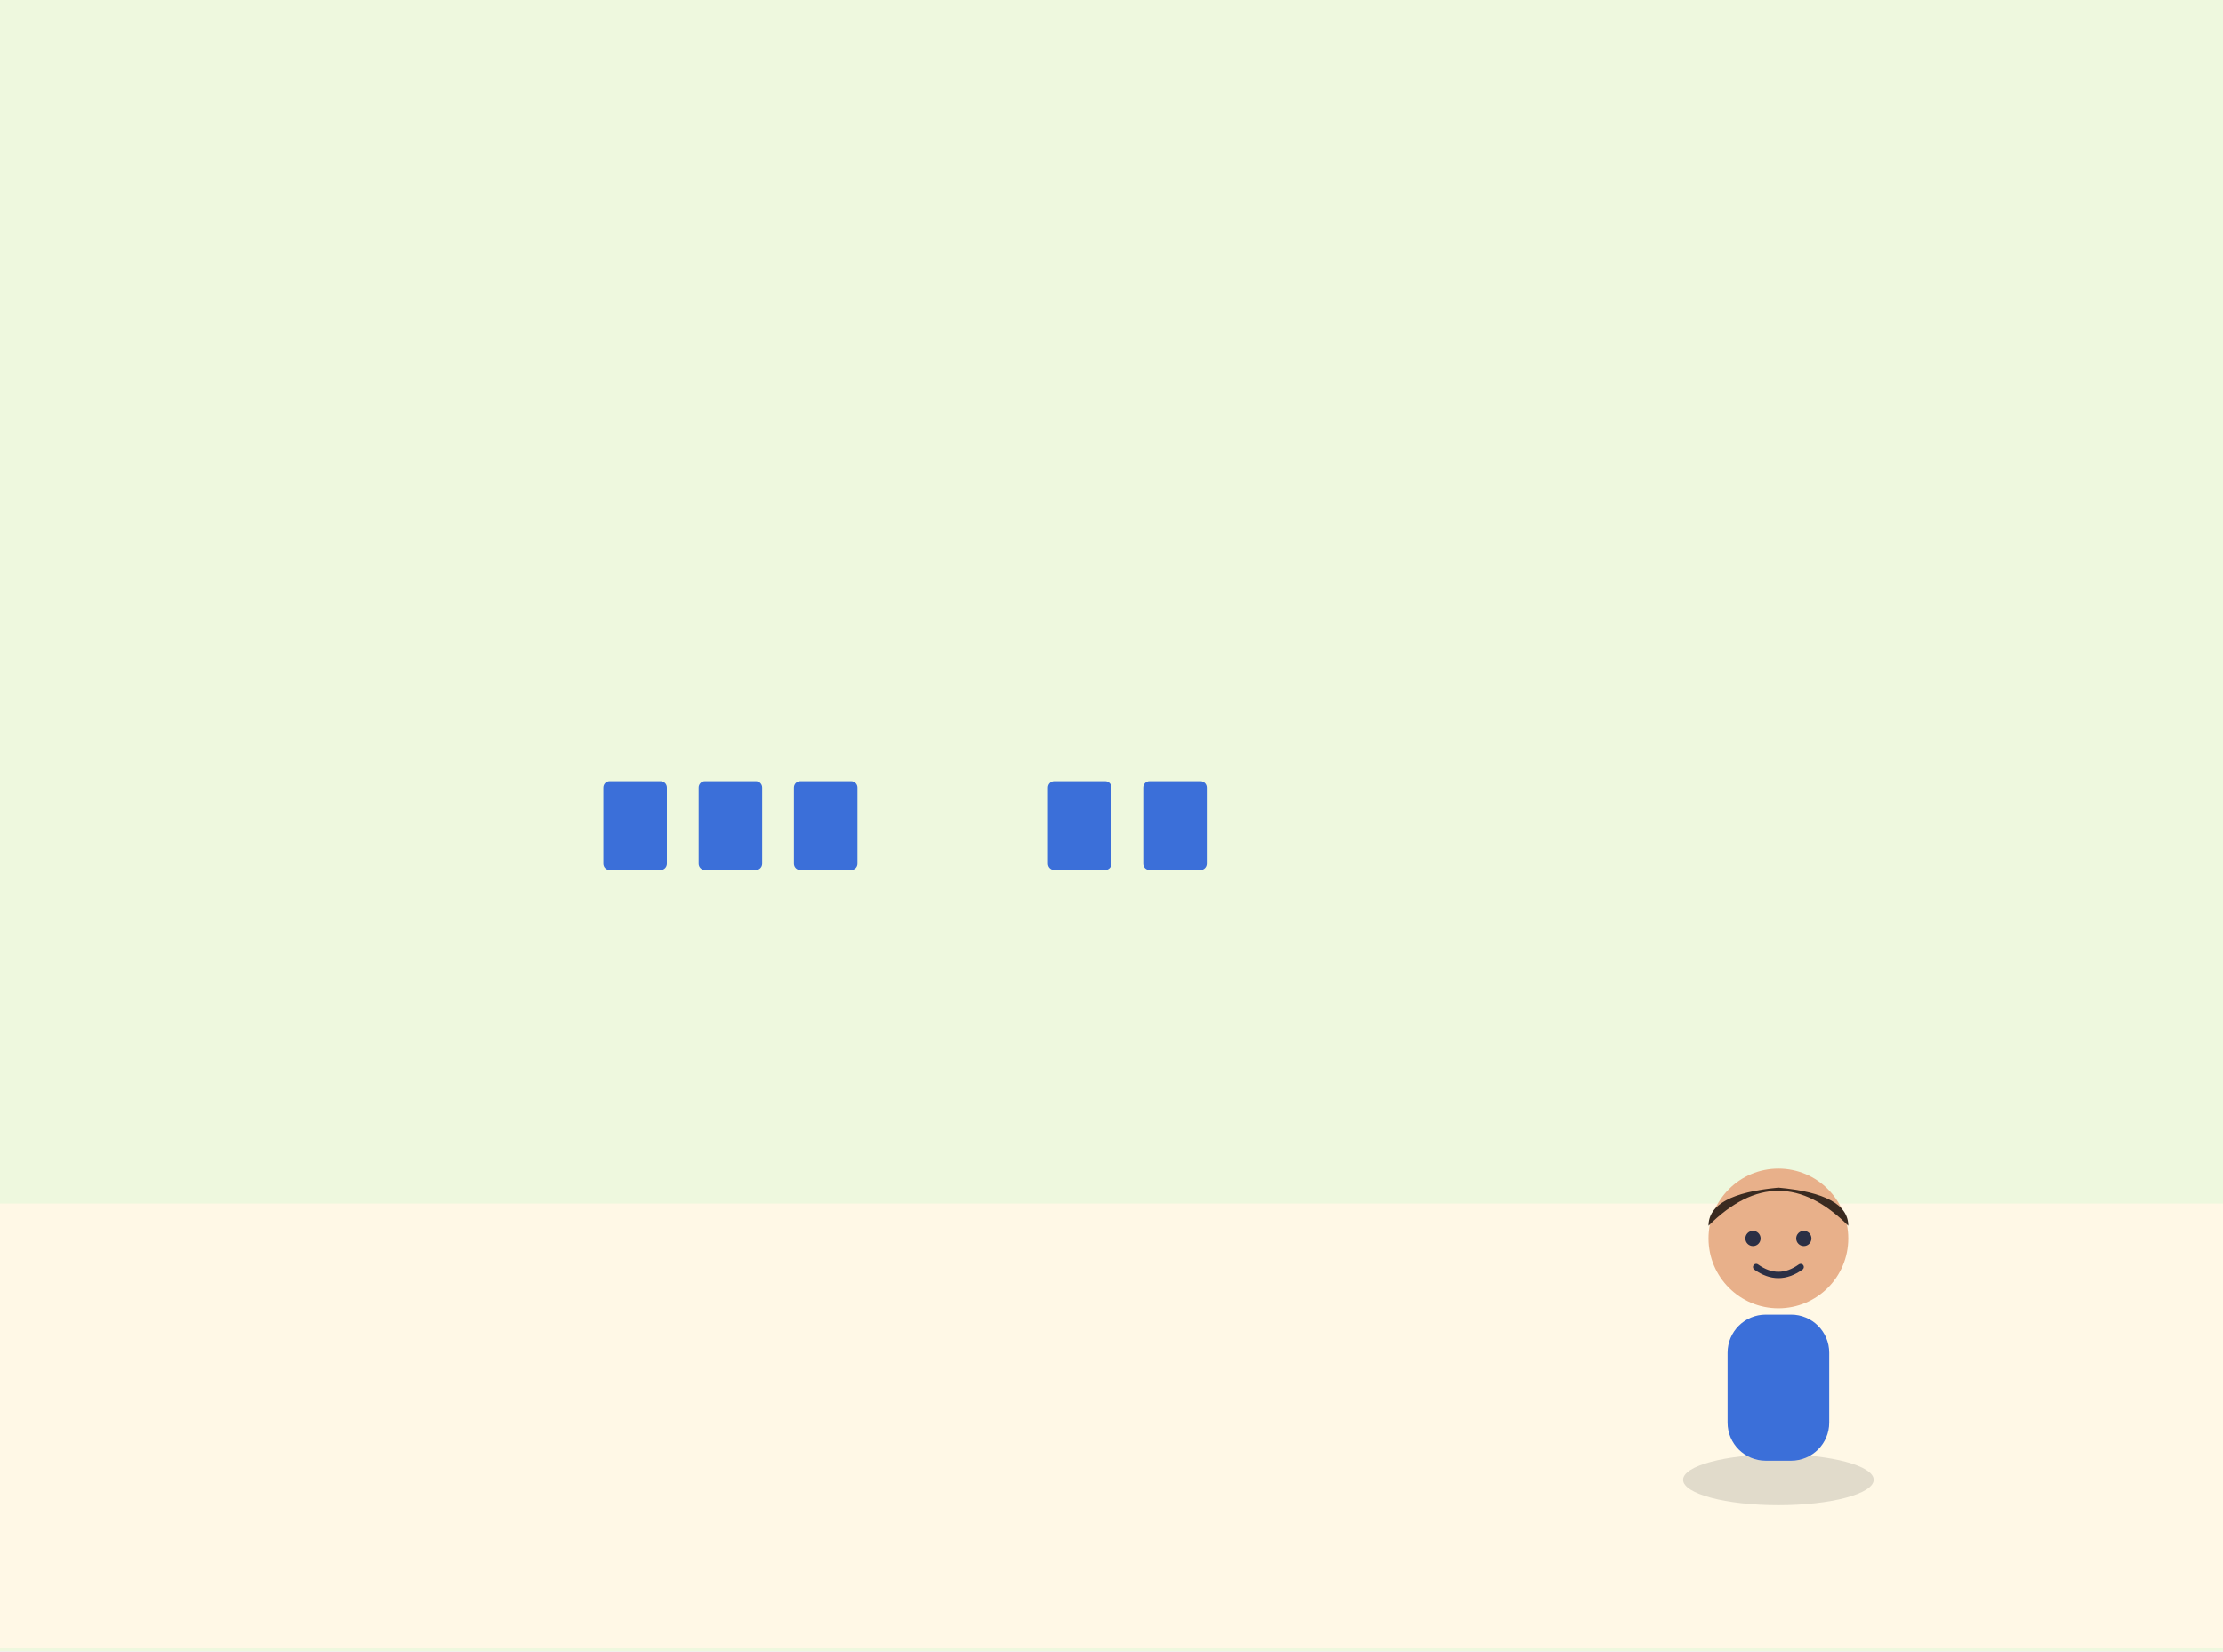
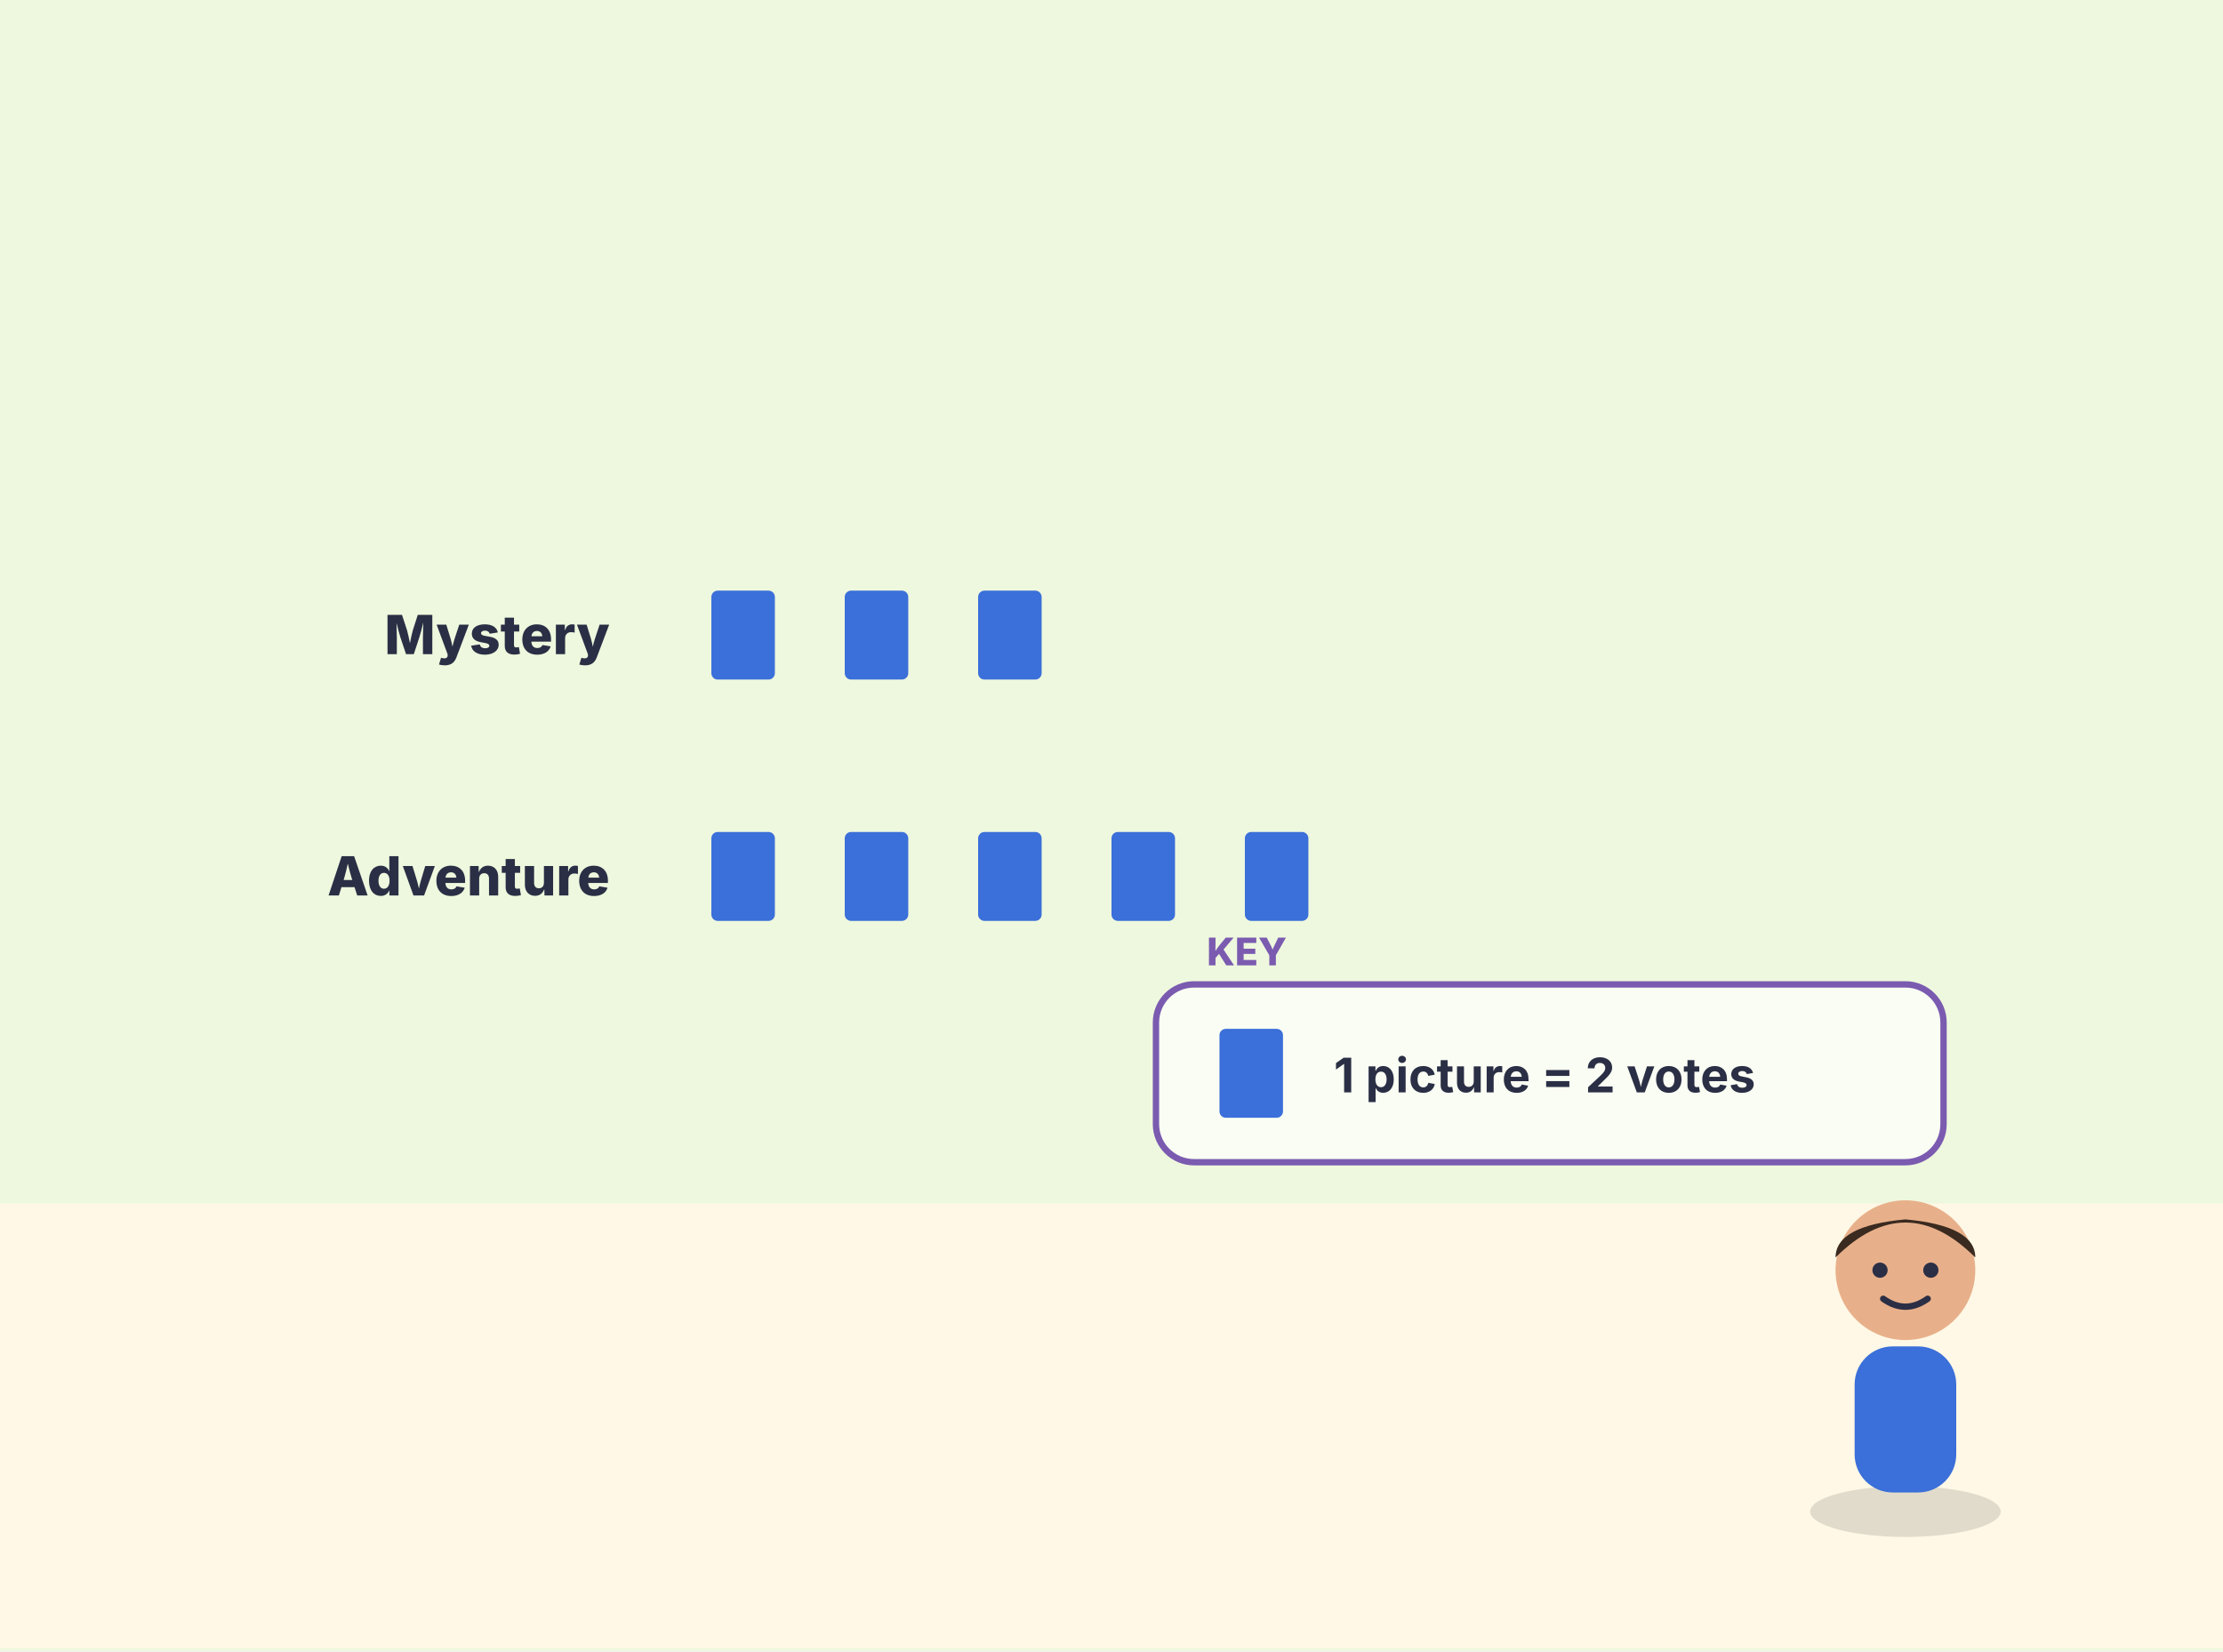
<svg xmlns="http://www.w3.org/2000/svg" viewBox="0 0 700 520">
  <rect width="700" height="520" fill="#eef8de" />
  <rect y="379" width="700" height="140" fill="#fff8e6" />
-   <rect x="190" y="246" width="20" height="28" rx="2" fill="#3b6fd9" />
-   <rect x="220" y="246" width="20" height="28" rx="2" fill="#3b6fd9" />
-   <rect x="250" y="246" width="20" height="28" rx="2" fill="#3b6fd9" />
-   <rect x="330" y="246" width="20" height="28" rx="2" fill="#3b6fd9" />
-   <rect x="360" y="246" width="20" height="28" rx="2" fill="#3b6fd9" />
-   <g transform="translate(560,420)">
+   <text x="192" y="206" text-anchor="end" font-family="Inter,Arial,sans-serif" font-size="17" font-weight="800" fill="#2b2f45">Mystery</text>
+   <rect x="224" y="186" width="20" height="28" rx="2" fill="#3b6fd9" />
+   <rect x="266" y="186" width="20" height="28" rx="2" fill="#3b6fd9" />
+   <rect x="308" y="186" width="20" height="28" rx="2" fill="#3b6fd9" />
+   <text x="192" y="282" text-anchor="end" font-family="Inter,Arial,sans-serif" font-size="17" font-weight="800" fill="#2b2f45">Adventure</text>
+   <rect x="224" y="262" width="20" height="28" rx="2" fill="#3b6fd9" />
+   <rect x="266" y="262" width="20" height="28" rx="2" fill="#3b6fd9" />
+   <rect x="308" y="262" width="20" height="28" rx="2" fill="#3b6fd9" />
+   <rect x="350" y="262" width="20" height="28" rx="2" fill="#3b6fd9" />
+   <rect x="392" y="262" width="20" height="28" rx="2" fill="#3b6fd9" />
+   <rect x="364" y="310" width="248" height="56" rx="12" fill="#ffffff" fill-opacity="0.65" stroke="#7a5bb0" stroke-width="2" />
+   <text x="380" y="304" text-anchor="start" font-family="Inter,Arial,sans-serif" font-size="12" font-weight="800" fill="#7a5bb0">KEY</text>
+   <rect x="384" y="324" width="20" height="28" rx="2" fill="#3b6fd9" />
+   <text x="420" y="344" text-anchor="start" font-family="Inter,Arial,sans-serif" font-size="15" font-weight="700" fill="#2b2f45">1 picture = 2 votes</text>
+   <g transform="translate(600,430)">
    <ellipse cx="0" cy="46" rx="30" ry="8" fill="#000" opacity="0.12" />
    <rect x="-16" y="-6" width="32" height="46" rx="12" fill="#3b6fd9" />
    <circle cx="0" cy="-30" r="22" fill="#e8b08a" />
    <path d="M-22,-34 Q0,-56 22,-34 Q22,-44 0,-46 Q-22,-44 -22,-34 Z" fill="#3a2a20" />
    <circle cx="-8" cy="-30" r="2.4" fill="#2b2f45" />
    <circle cx="8" cy="-30" r="2.4" fill="#2b2f45" />
    <path d="M-7,-21 Q0,-16 7,-21" stroke="#2b2f45" stroke-width="2" fill="none" stroke-linecap="round" />
  </g>
</svg>
